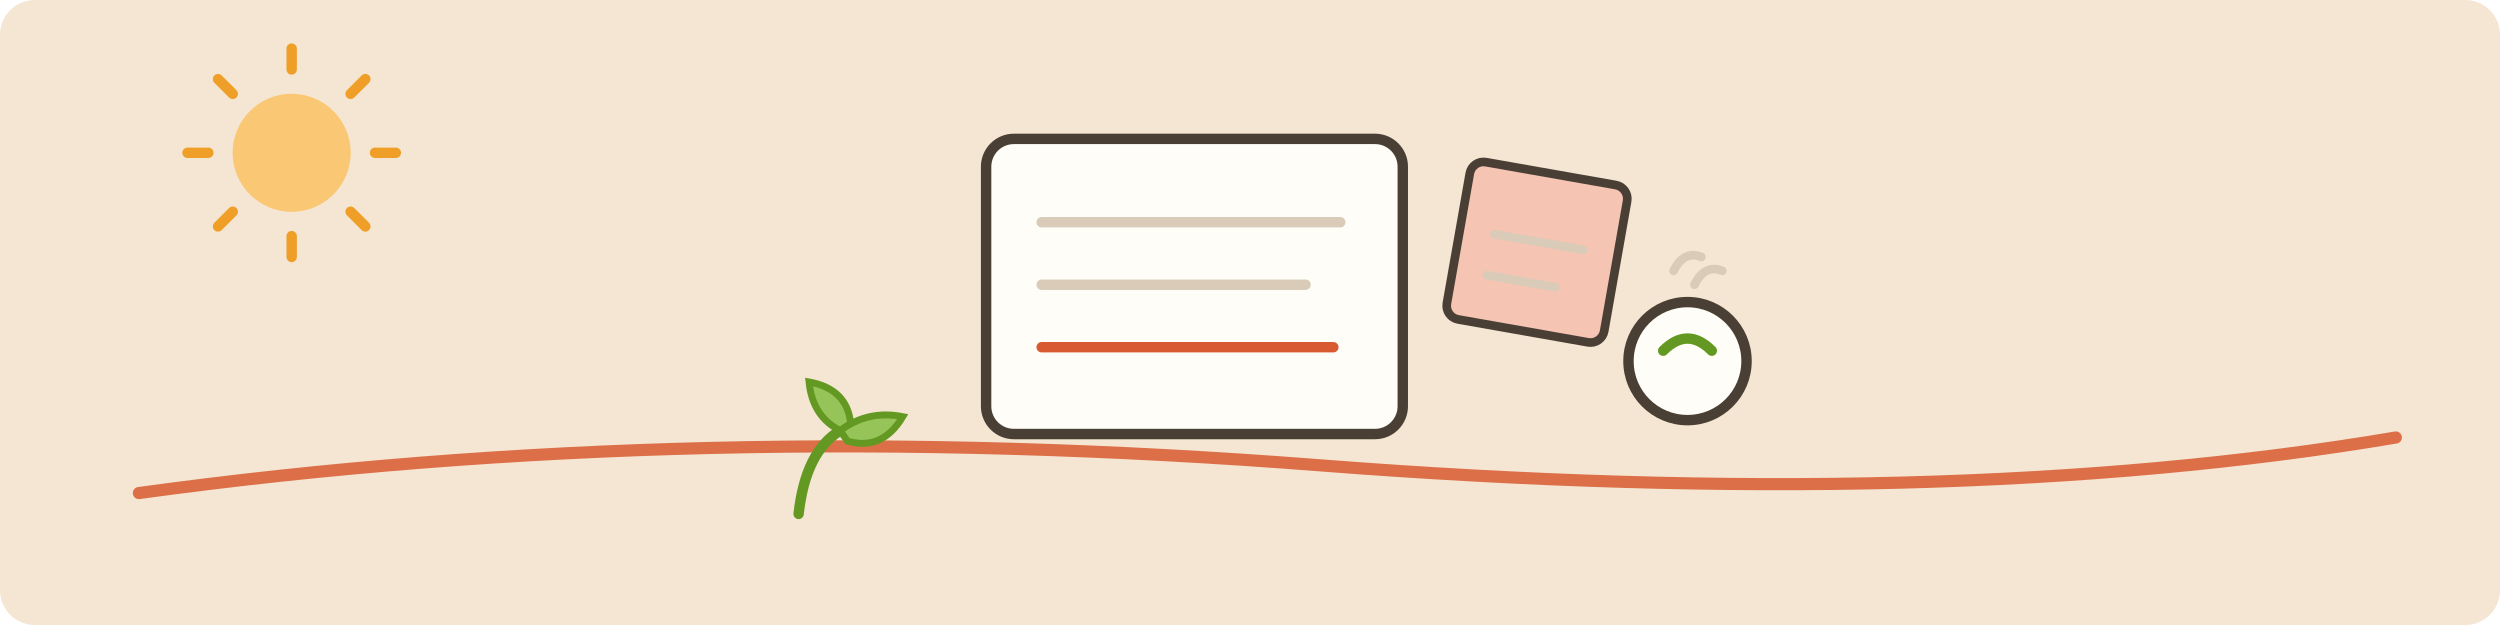
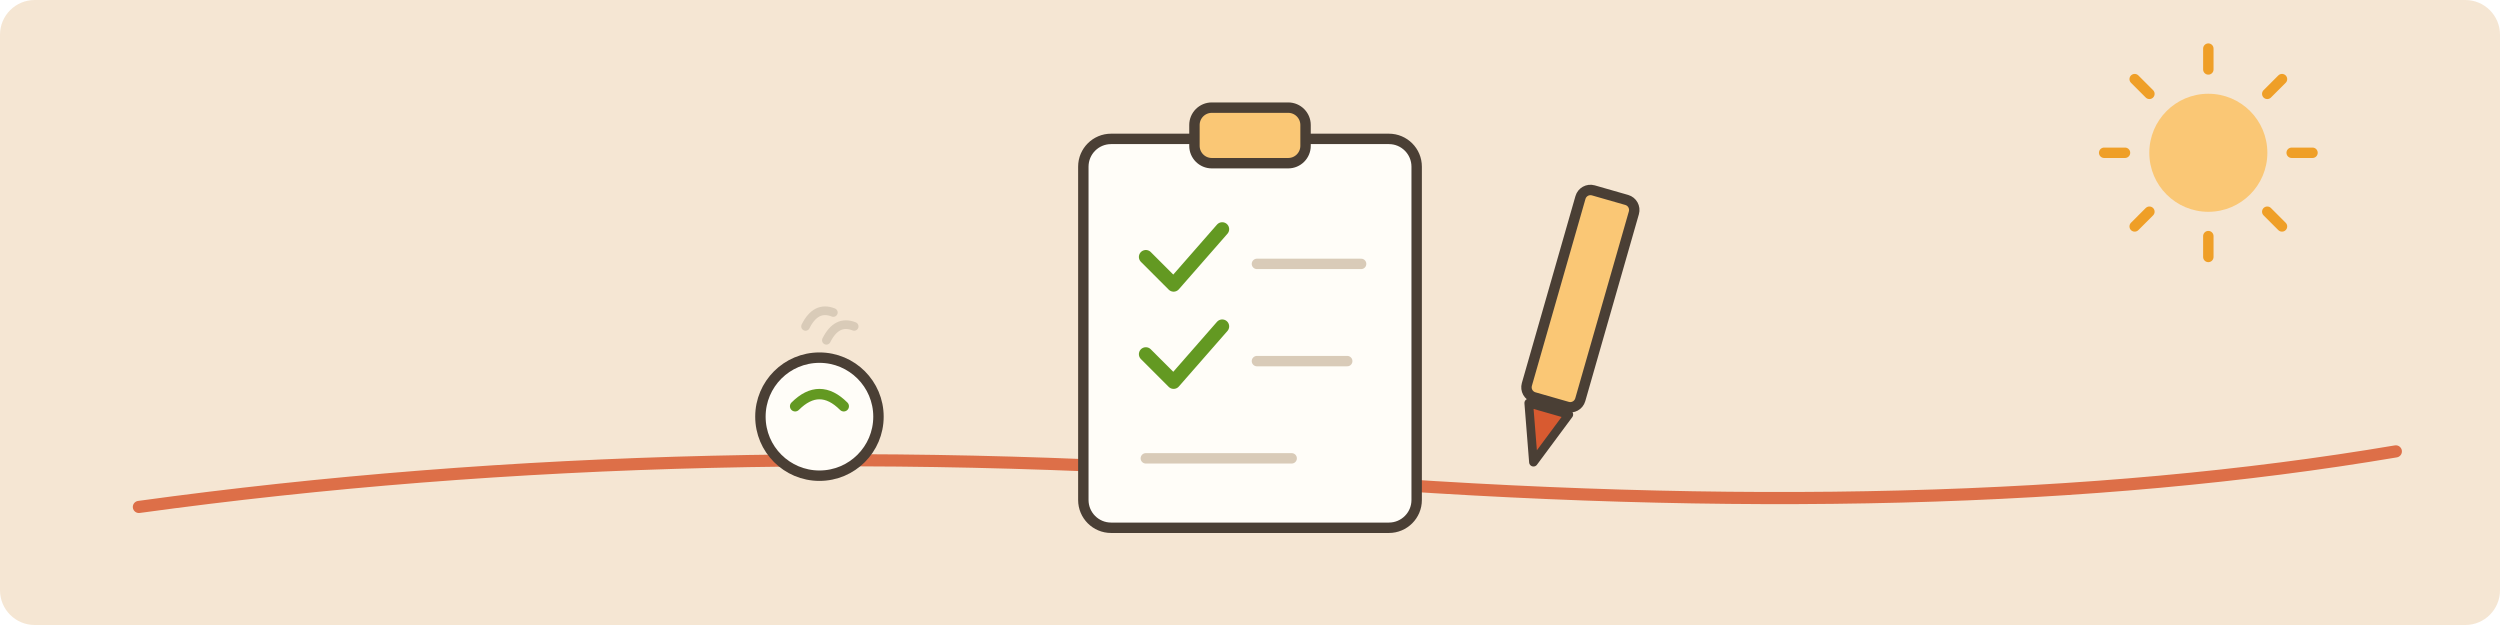
<svg xmlns="http://www.w3.org/2000/svg" width="720" height="180" viewBox="0 0 720 180" role="img" aria-hidden="true">
  <style>
.ec-bg{fill:#F5E6D3}
.ec-paper{fill:#FFFDF8}
.ec-ln{stroke:#4A3F35}
.ec-rule{stroke:#D9CBB8}
+ .ec-ink{fill:#4A3F35}
@media (prefers-color-scheme: dark){
.ec-bg{fill:#33251B}
.ec-paper{fill:#241D15}
.ec-ln{stroke:#EFE7DA}
.ec-rule{stroke:#5C5044}
+ .ec-ink{fill:#EFE7DA}
}
</style>
  <rect width="720" height="180" rx="10" class="ec-bg" />
-   <g transform="translate(84,44)">
+   <g transform="translate(636,44)">
    <circle cx="0" cy="0" r="17" fill="#FAC775" />
    <line x1="0" y1="-24" x2="0" y2="-30" stroke="#EF9F27" stroke-width="3" stroke-linecap="round" transform="rotate(0)" />
    <line x1="0" y1="-24" x2="0" y2="-30" stroke="#EF9F27" stroke-width="3" stroke-linecap="round" transform="rotate(45)" />
    <line x1="0" y1="-24" x2="0" y2="-30" stroke="#EF9F27" stroke-width="3" stroke-linecap="round" transform="rotate(90)" />
    <line x1="0" y1="-24" x2="0" y2="-30" stroke="#EF9F27" stroke-width="3" stroke-linecap="round" transform="rotate(135)" />
    <line x1="0" y1="-24" x2="0" y2="-30" stroke="#EF9F27" stroke-width="3" stroke-linecap="round" transform="rotate(180)" />
    <line x1="0" y1="-24" x2="0" y2="-30" stroke="#EF9F27" stroke-width="3" stroke-linecap="round" transform="rotate(225)" />
    <line x1="0" y1="-24" x2="0" y2="-30" stroke="#EF9F27" stroke-width="3" stroke-linecap="round" transform="rotate(270)" />
    <line x1="0" y1="-24" x2="0" y2="-30" stroke="#EF9F27" stroke-width="3" stroke-linecap="round" transform="rotate(315)" />
  </g>
-   <path d="M40 142 Q200 120 380 134 T690 126" fill="none" stroke="#D85A30" stroke-width="3.5" stroke-linecap="round" opacity="0.85" />
-   <g transform="translate(284,40)">
-     <rect width="120" height="85" rx="8" class="ec-paper ec-ln" stroke-width="3" />
-     <line x1="16" y1="24" x2="102" y2="24" class="ec-rule" stroke-width="3" stroke-linecap="round" />
-     <line x1="16" y1="42" x2="92" y2="42" class="ec-rule" stroke-width="3" stroke-linecap="round" />
-     <line x1="16" y1="60" x2="100" y2="60" stroke="#D85A30" stroke-width="3" stroke-linecap="round" />
+   <path d="M40 146 Q200 124 380 138 T690 130" fill="none" stroke="#D85A30" stroke-width="3.5" stroke-linecap="round" opacity="0.85" />
+   <g transform="translate(312,40)">
+     <rect width="96" height="112" rx="8" class="ec-paper ec-ln" stroke-width="3" />
+     <rect x="32" y="-9" width="32" height="16" rx="5" fill="#FAC775" class="ec-ln" stroke-width="3" />
+     <path d="M18 34 l8 8 14 -16" fill="none" stroke="#639922" stroke-width="4" stroke-linecap="round" stroke-linejoin="round" />
+     <line x1="50" y1="36" x2="80" y2="36" class="ec-rule" stroke-width="3" stroke-linecap="round" />
+     <path d="M18 62 l8 8 14 -16" fill="none" stroke="#639922" stroke-width="4" stroke-linecap="round" stroke-linejoin="round" />
+     <line x1="50" y1="64" x2="76" y2="64" class="ec-rule" stroke-width="3" stroke-linecap="round" />
+     <line x1="18" y1="92" x2="60" y2="92" class="ec-rule" stroke-width="3" stroke-linecap="round" />
  </g>
-   <g transform="translate(424,46) rotate(10)">
-     <rect width="46" height="46" rx="4" fill="#F5C4B3" class="ec-ln" stroke-width="2.5" />
-     <line x1="10" y1="20" x2="36" y2="20" class="ec-rule" stroke-width="2.5" stroke-linecap="round" />
-     <line x1="10" y1="32" x2="30" y2="32" class="ec-rule" stroke-width="2.5" stroke-linecap="round" />
+   <g transform="translate(456,54) rotate(16)">
+     <rect width="16" height="62" rx="3" fill="#FAC775" class="ec-ln" stroke-width="3" />
+     <path d="M2 64 L8 80 L14 64 Z" fill="#D85A30" class="ec-ln" stroke-width="2.5" stroke-linejoin="round" />
  </g>
-   <g transform="translate(486,104)">
+   <g transform="translate(236,120)">
    <circle cx="0" cy="0" r="17" class="ec-paper ec-ln" stroke-width="3" />
    <path d="M-7 -3 Q0 -10 7 -3" fill="none" stroke="#639922" stroke-width="3" stroke-linecap="round" />
    <path d="M-4 -26 Q-1 -32 4 -30 M2 -22 Q5 -28 10 -26" fill="none" class="ec-rule" stroke-width="2.5" stroke-linecap="round" />
  </g>
-   <g transform="translate(230,148)">
-     <path d="M0 0 Q2 -18 12 -24" fill="none" stroke="#639922" stroke-width="3" stroke-linecap="round" />
-     <path d="M12 -24 Q4 -28 3 -38 Q14 -36 15 -26 Z" fill="#97C459" stroke="#639922" stroke-width="2" />
-     <path d="M12 -24 Q20 -30 30 -28 Q24 -18 14 -21 Z" fill="#97C459" stroke="#639922" stroke-width="2" />
-   </g>
</svg>
